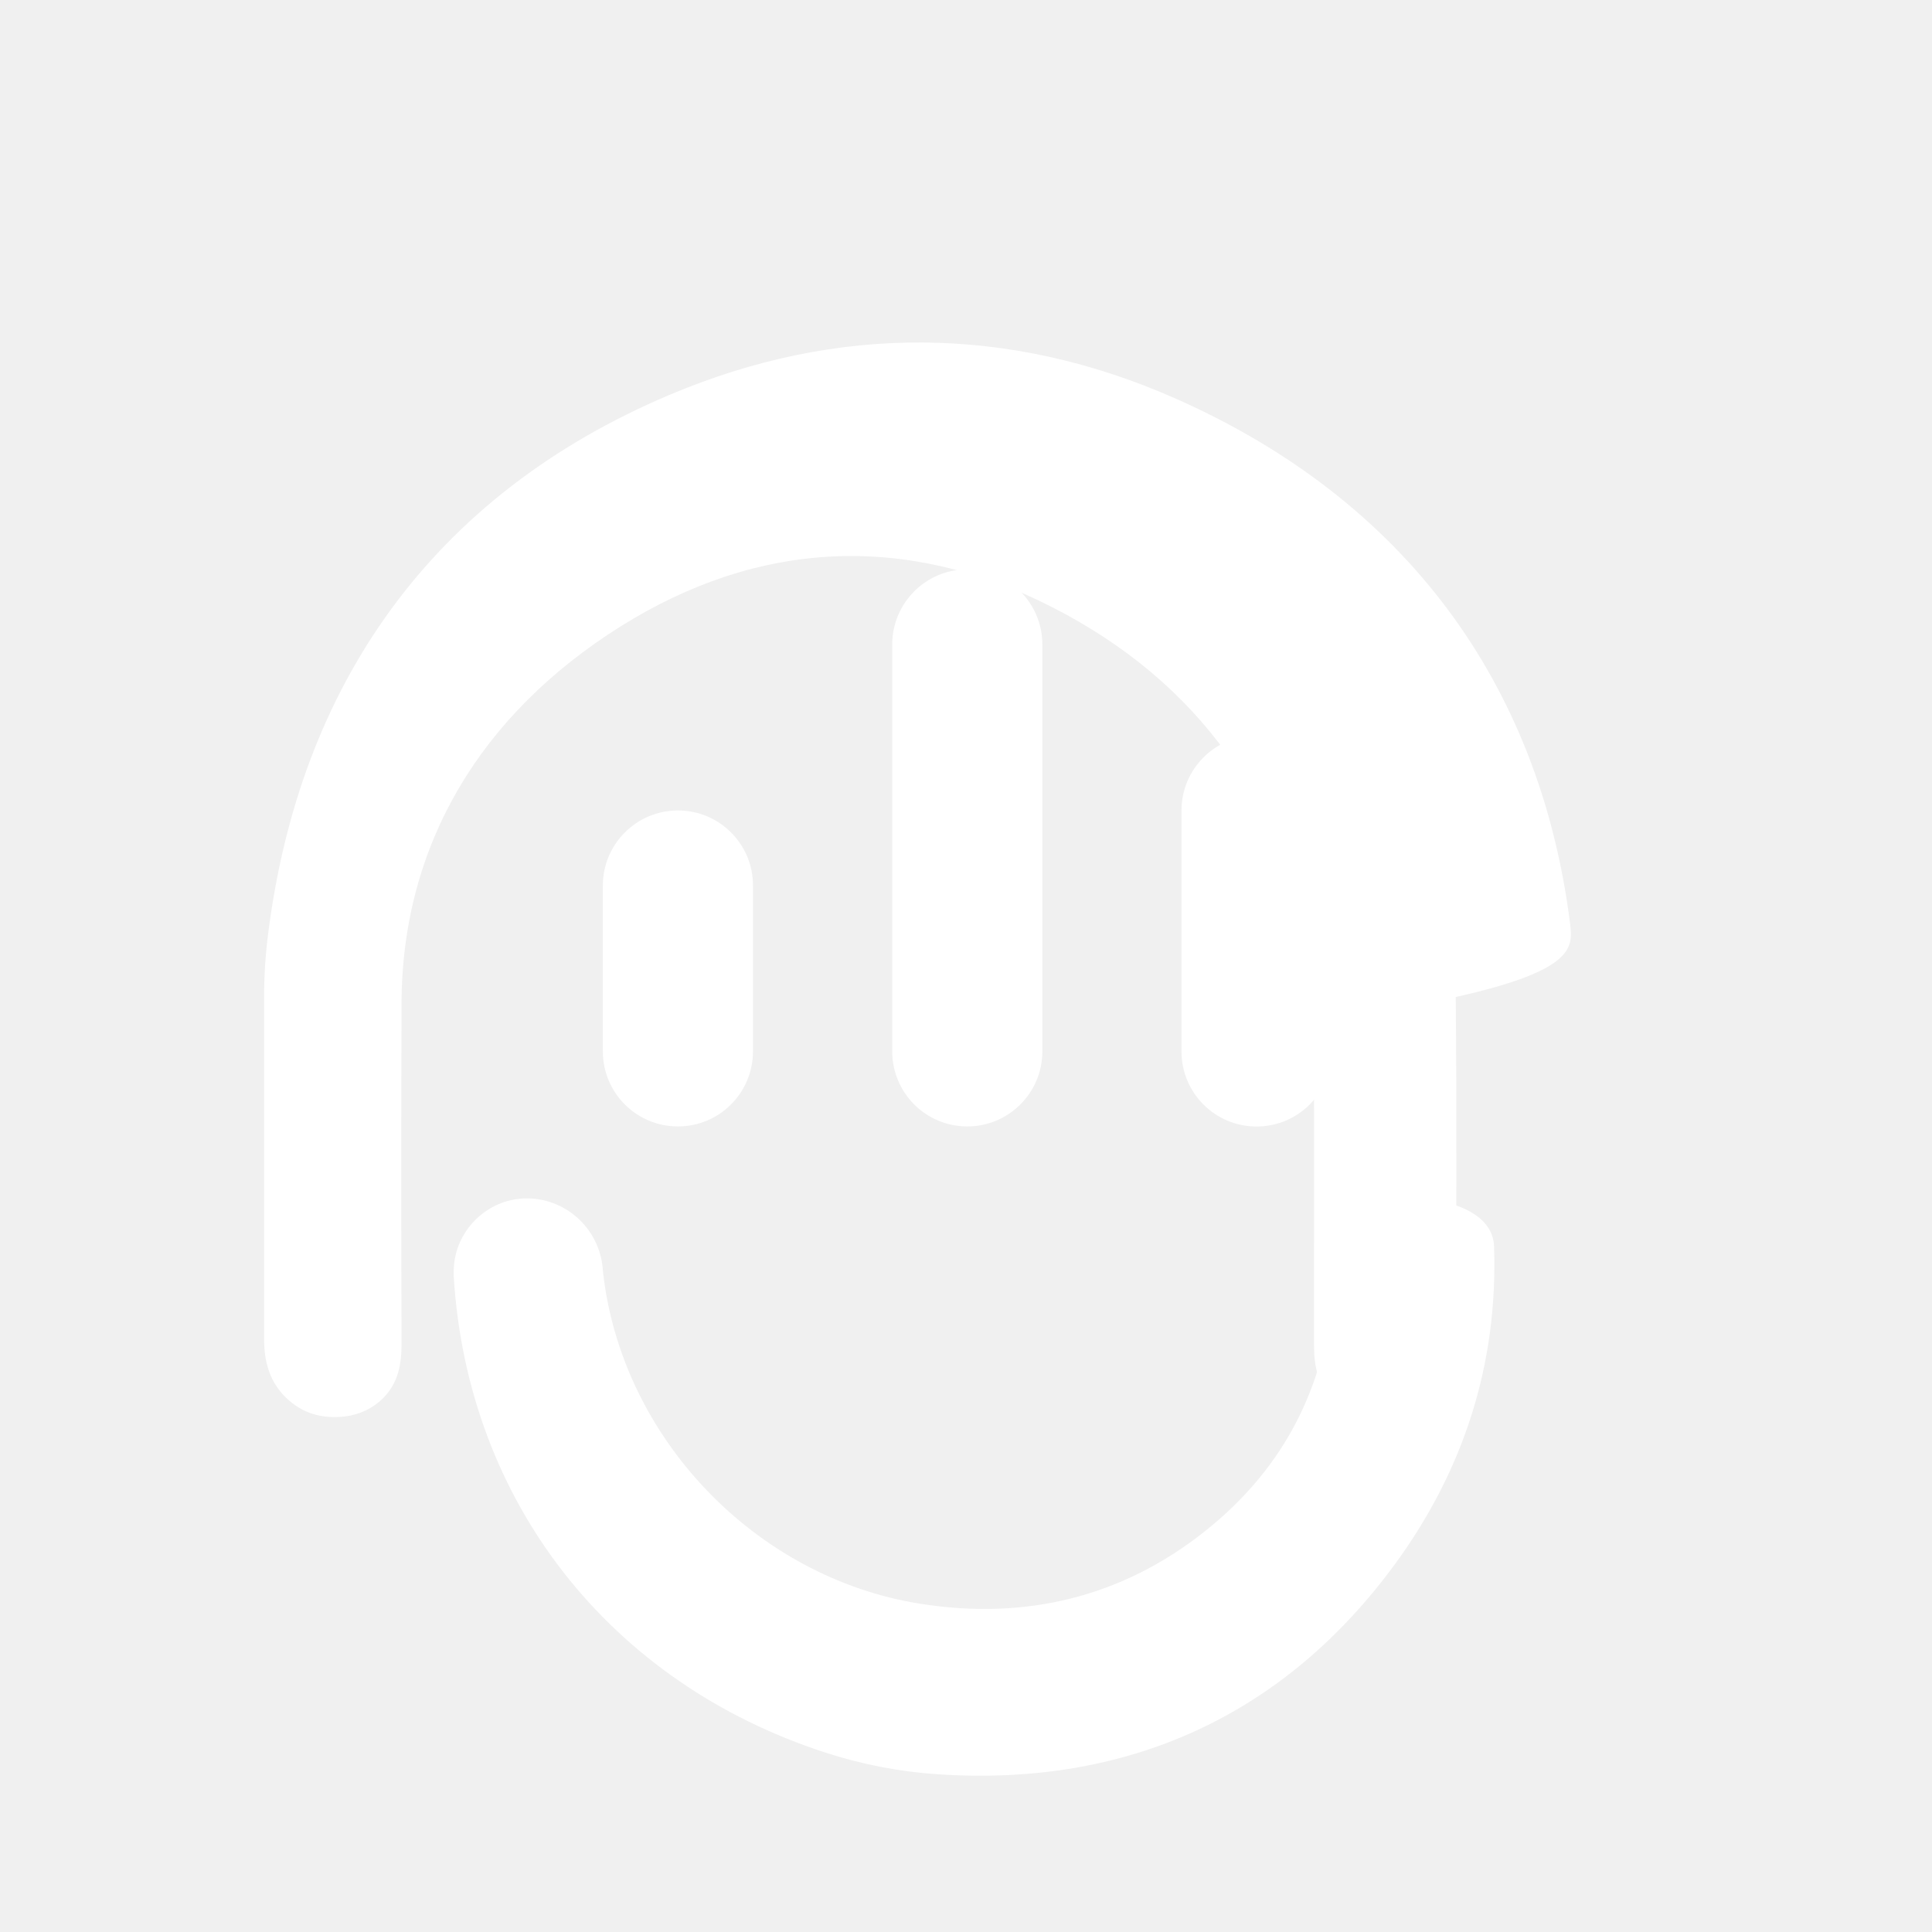
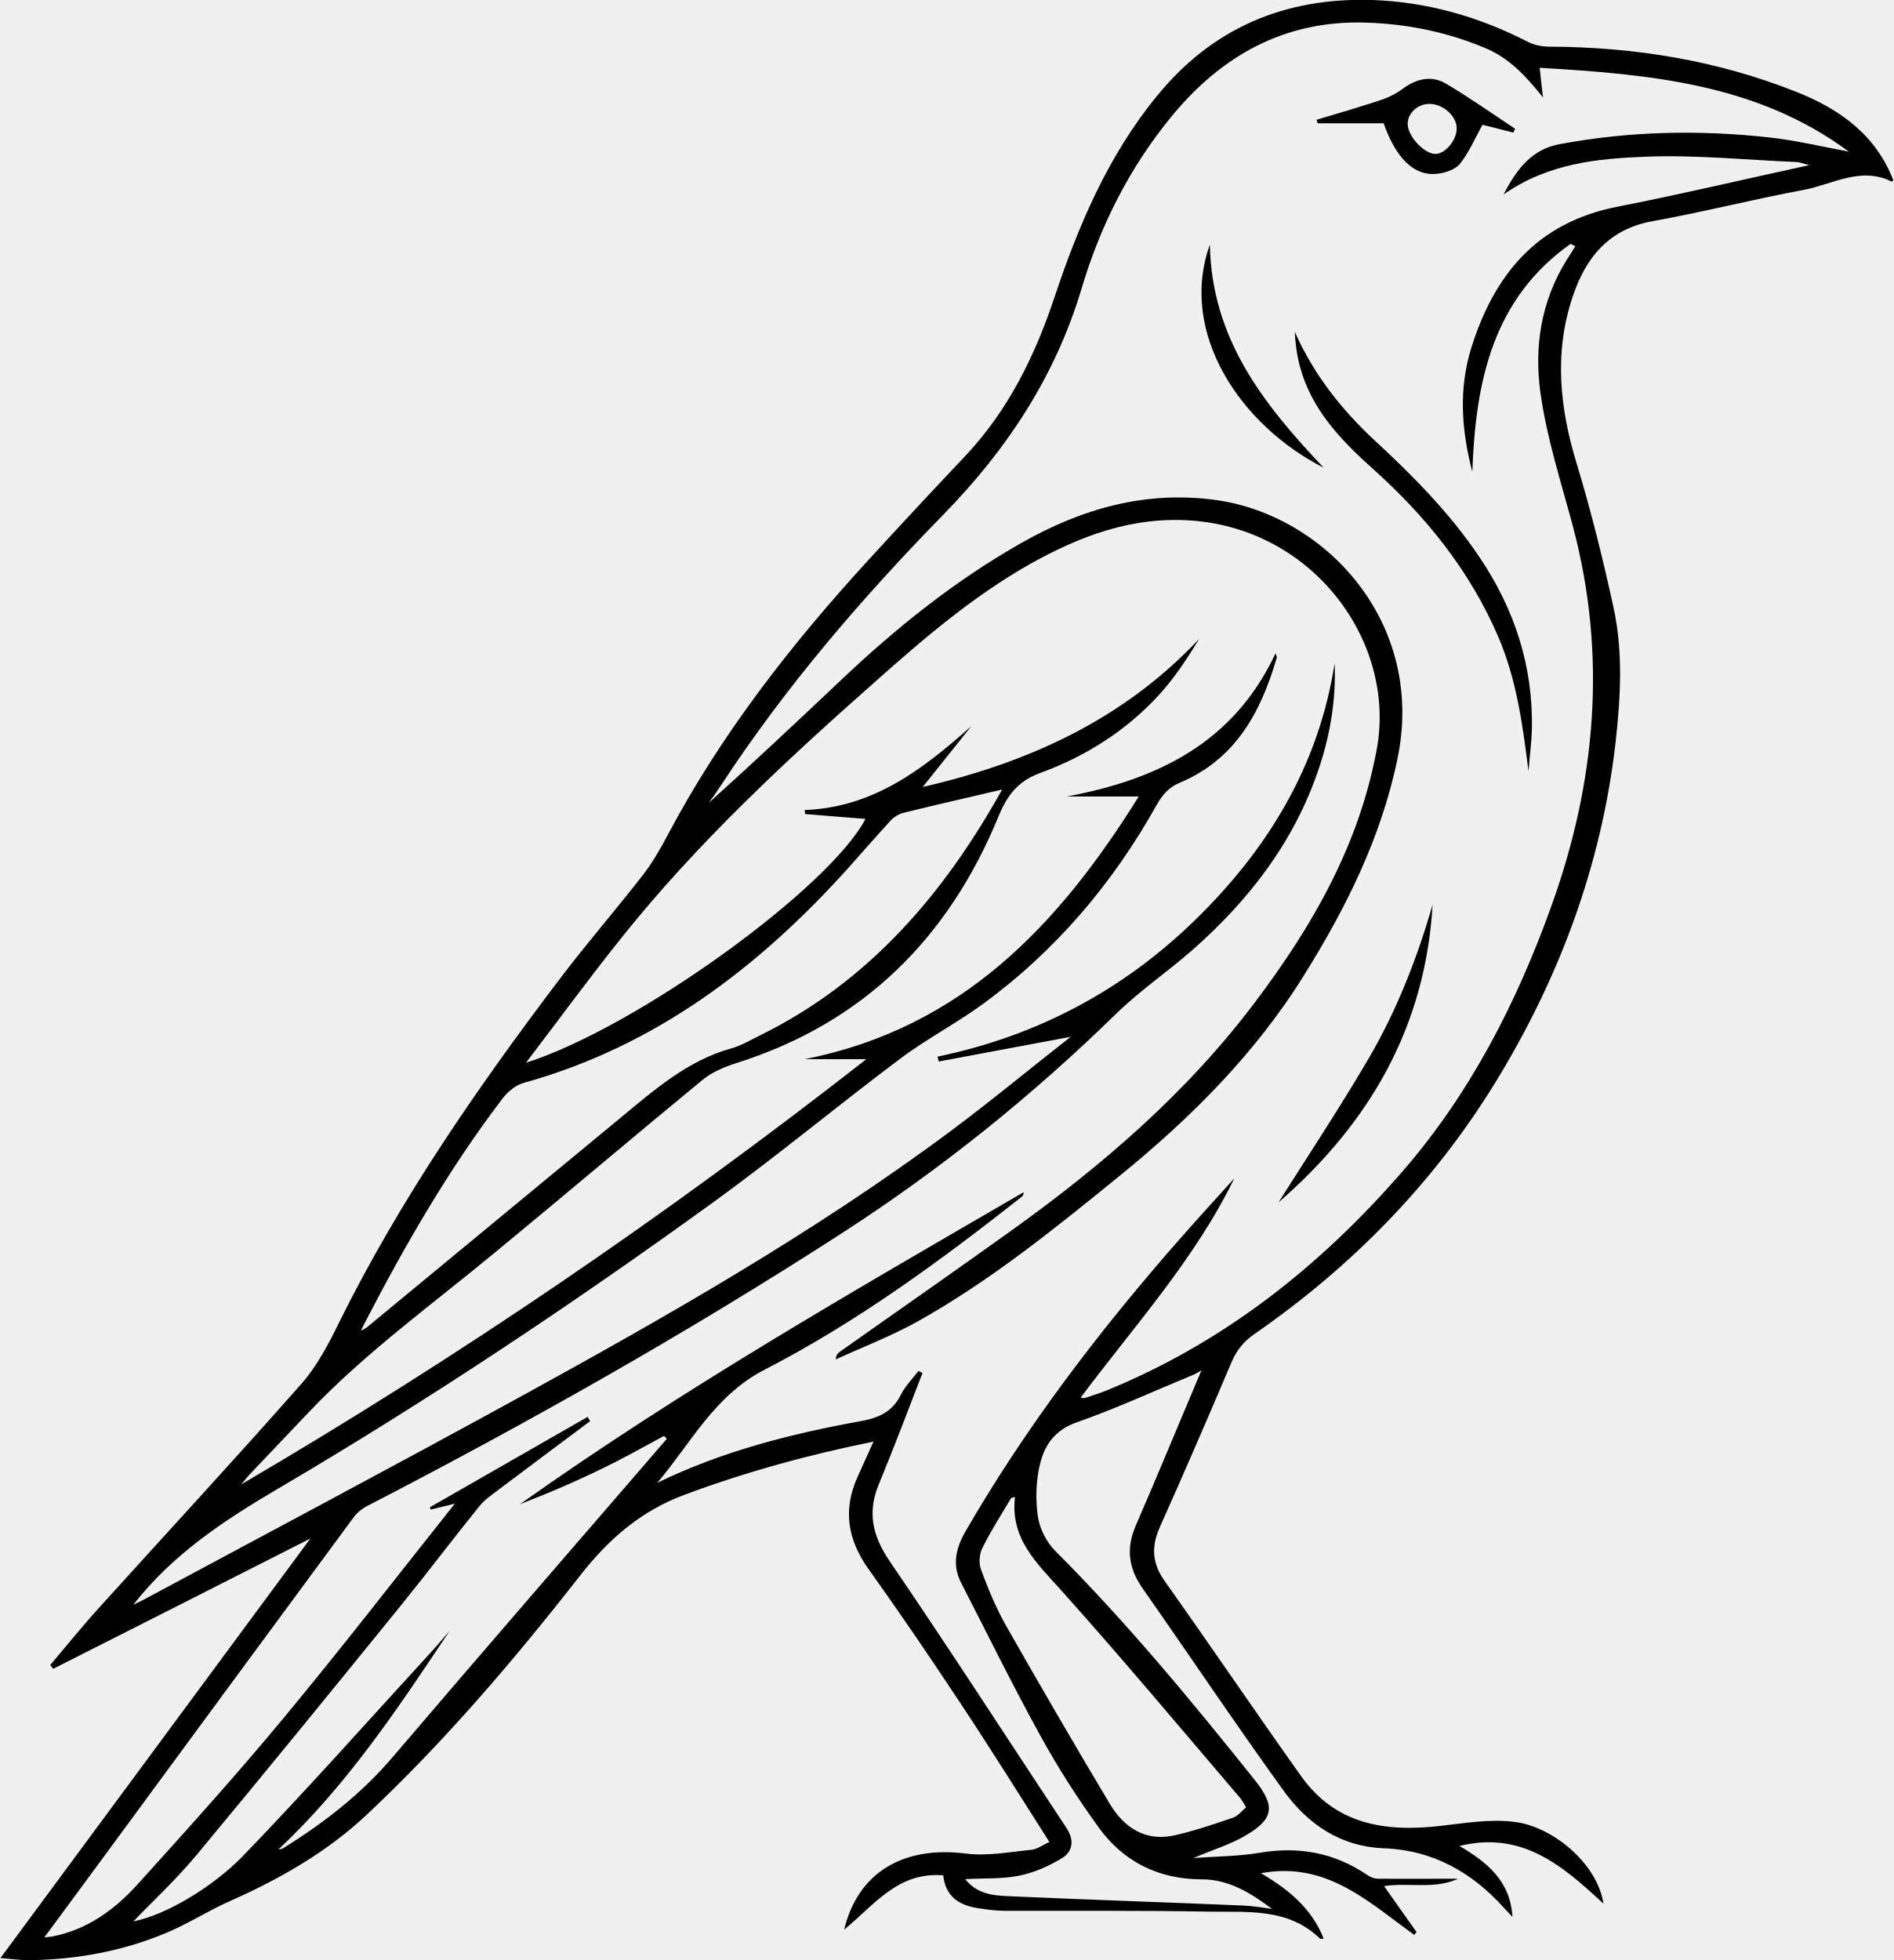
- <svg xmlns="http://www.w3.org/2000/svg" viewBox="0 0 224.94 224.94">
+ <svg xmlns="http://www.w3.org/2000/svg" id="Capa_2" data-name="Capa 2" viewBox="0 0 89.67 92.82">
  <defs>
    <style>
      .cls-1 {
-         fill: #fff;
        stroke-width: 0px;
      }
    </style>
  </defs>
-   <g>
-     <path class="cls-1" d="M182.81,107.59c-3.54-28.16-19.37-49.41-45.88-61.16c-19.4-8.59-39.44-8.74-59.04-0.43       c-27.51,11.65-43.07,33.68-46.7,62.95c-0.29,2.33-0.44,4.69-0.44,7.05c0,13.3,0,26.6,0,39.9c0,2.63,0.63,4.96,2.53,6.81       c1.9,1.85,4.2,2.51,6.85,2.21c1.72-0.2,3.3-0.96,4.47-2.13c1.75-1.75,2.16-3.93,2.15-6.32c-0.04-13.19-0.04-26.38,0-39.57       c0.03-18.7,9.36-33.81,25.43-43.92c16.07-10.11,33.31-10.97,50.3-2.3c17.14,8.73,27.32,23.09,30.18,42.1       c0.21,1.42,0.33,2.85,0.33,4.29c0.01,13.19,0,26.38,0,39.57c0,2.46,0.44,4.64,2.31,6.39c3.83,3.58,9.83,3.05,13.08-1.05       c1.09-1.37,1.15-3.08,1.15-4.74c0.01-13.72,0.09-27.44-0.04-41.16C183.45,112.96,183.1,110.26,182.81,107.59z" />
-     <path class="cls-1" d="M164.63,139.5c-4.96-0.11-9.11,3.81-9.32,8.78c-0.53,12.39-5.49,22.46-15.11,30.07       c-9.65,7.63-20.85,10.31-33.08,8.37c-19.22-3.05-34.82-19.4-36.92-38.71c-0.01-0.08-0.01-0.17-0.02-0.25       c-0.37-4.75-4.4-8.37-9.09-8.23c-4.47,0.13-8.14,3.83-8.26,8.27c-0.01,0.29-0.01,0.58,0,0.87c1.63,26.21,18.19,47.29,43.36,55.41       c4.23,1.36,8.57,2.2,12.93,2.49c22.06,1.5,40.36-6.77,53.33-24.51c7.99-10.93,11.97-23.32,11.5-36.93       C173.84,141.15,168.69,139.6,164.63,139.5z" />
-     <path class="cls-1" d="M112.62,66.29c-4.83,0-8.74,3.92-8.74,8.74v47.38c0,4.83,3.91,8.74,8.74,8.74       c4.82,0,8.74-3.91,8.74-8.74V75.04C121.36,70.21,117.44,66.29,112.62,66.29z" />
-     <path class="cls-1" d="M146.3,85.62c-4.82,0-8.74,3.92-8.74,8.74v28.06c0,4.83,3.91,8.74,8.74,8.74       c4.83,0,8.74-3.91,8.74-8.74V94.36C155.04,89.54,151.13,85.62,146.3,85.62z" />
-     <path class="cls-1" d="M78.93,94.36c-4.83,0-8.74,3.92-8.74,8.74v19.31c0,4.83,3.91,8.74,8.74,8.74       c4.82,0,8.74-3.91,8.74-8.74V103.1C87.67,98.27,83.76,94.36,78.93,94.36z" />
+   <g id="Capa_1-2" data-name="Capa 1">
+     <g>
+       <path class="cls-1" d="m69.06,88.97c-1.13.52-2.34.17-3.51.35.52.73,1.03,1.46,1.54,2.18-.04.04-.08.09-.11.13-2.16-1.55-4.16-3.5-7.26-2.92,1.33.78,2.41,1.68,2.97,3.1-.09,0-.15.02-.17,0-1.51-1.47-3.44-1.25-5.28-1.28-3.22-.06-6.45-.03-9.67-.04-.41,0-.82-.06-1.22-.12-.88-.13-1.56-.51-1.68-1.56-2.17-.18-3.3,1.45-4.69,2.57.65-2.7,2.8-3.98,5.77-3.6,1.01.13,2.08-.08,3.11-.18.27-.03.53-.23.84-.37-1.42-2.23-2.78-4.41-4.2-6.55-1.42-2.15-2.87-4.28-4.37-6.38-.99-1.39-1.22-2.81-.51-4.37.24-.54.48-1.07.75-1.66-3.06.62-6.03,1.43-8.93,2.51-2.1.78-3.62,2.11-4.97,3.84-3.11,3.98-6.39,7.83-10.08,11.3-1.89,1.78-4.13,3.06-6.5,4.11-1.04.46-2,1.09-3.05,1.52-2.06.86-4.23,1.25-6.46,1.28-.41,0-.81-.06-1.36-.1,4.98-6.74,9.89-13.39,14.68-19.87-3.94,2-8.06,4.09-12.18,6.17-.05-.06-.09-.12-.14-.18.77-.91,1.52-1.84,2.32-2.72,3.19-3.53,6.42-7.02,9.56-10.58.76-.86,1.31-1.92,1.82-2.96,2.86-5.77,6.5-11.04,10.37-16.15,1.29-1.71,2.7-3.33,4.02-5.03.44-.57.81-1.22,1.15-1.86,2.54-4.8,5.85-9.03,9.5-13.02,1.51-1.65,3.04-3.29,4.58-4.92,2.05-2.17,3.32-4.76,4.25-7.56,1.13-3.38,2.52-6.65,4.8-9.45C57.37,1.35,60.81-.13,64.99,0c2.62.09,5.07.8,7.39,1.99.31.16.69.22,1.04.22,4,.02,7.9.65,11.63,2.13,2.05.81,3.78,2.02,4.62,4.2-.02.02-.07.07-.08.06-1.46-.73-2.79.13-4.15.39-2.39.44-4.75,1.05-7.15,1.48-2.1.37-3.19,1.73-3.81,3.59-.89,2.65-.61,5.28.2,7.92.68,2.24,1.24,4.51,1.74,6.8.46,2.12.33,4.28.09,6.42-.67,5.79-2.66,11.13-5.7,16.08-2.94,4.78-6.79,8.7-11.39,11.89-.51.35-.85.77-1.09,1.33-1.11,2.62-2.24,5.23-3.4,7.82-.41.92-.37,1.7.22,2.54,2.18,3.07,4.29,6.19,6.47,9.25,1.63,2.3,3.99,2.66,6.59,2.36,1.17-.13,2.37-.34,3.52-.19,1.81.22,3.92,1.97,4.21,3.87-1.93-1.79-3.85-3.46-6.82-2.73,1.31.77,2.41,1.65,2.51,3.36-.18-.19-.3-.32-.42-.45-1.52-1.68-3.36-2.71-5.66-2.8-2.07-.08-3.61-1.14-4.76-2.73-2.28-3.16-4.45-6.4-6.69-9.6-.66-.95-.77-1.89-.31-2.95,1.06-2.44,2.07-4.9,3.11-7.35-.09.05-.23.14-.37.2-1.84.76-3.66,1.6-5.54,2.26-1.01.35-1.5,1.05-1.72,1.92-.21.8-.23,1.69-.12,2.51.08.59.41,1.24.83,1.66,3.4,3.4,6.45,7.1,9.45,10.85.97,1.22.92,1.83-.43,2.62-.73.43-1.56.68-2.48,1.07,1.14-.08,2.16-.08,3.15-.25,1.85-.31,3.53,0,5.08,1.05.14.1.33.18.5.18,1.27.01,2.55,0,3.82,0Zm-25.55-24.04c.06.03.12.06.18.09-.68,1.75-1.34,3.51-2.06,5.25-.56,1.33-.32,2.44.49,3.64,2.85,4.18,5.6,8.44,8.39,12.66.38.57.3,1.12-.22,1.43-.62.38-1.33.69-2.04.83-.79.16-1.63.11-2.54.16.65.81,1.52.78,2.34.82,3.61.16,7.22.28,10.82.43.46.02.92.1,1.38.16-1.02-.75-2.04-1.4-3.33-1.4-2.03,0-3.7-.82-4.88-2.45-1-1.38-1.93-2.83-2.75-4.32-1.32-2.39-2.52-4.84-3.77-7.27-.44-.86-.25-1.65.22-2.46,2.82-4.88,6.22-9.34,9.92-13.58.92-1.05,1.86-2.08,2.8-3.12-1.88,3.85-4.74,6.99-7.28,10.39.1.01.15.03.19.02.32-.11.65-.21.96-.33,5.58-2.26,10.17-5.89,14.08-10.39,3.21-3.69,5.42-8,7.06-12.57,2.12-5.88,2.65-11.89,1.02-18.01-.56-2.08-1.23-4.16-1.53-6.28-.31-2.18.02-4.37,1.24-6.32.14-.22.27-.43.41-.65-.08-.04-.15-.07-.23-.11-3.68,2.61-4.5,6.51-4.65,10.8-.52-2.01-.65-3.93-.05-5.87,1.09-3.49,3.13-5.95,6.92-6.69,3.01-.59,6-1.3,9.09-1.97-.28-.07-.47-.15-.67-.15-2.35-.1-4.7-.34-7.05-.25-2.29.09-4.63.3-6.76,1.79.64-1.24,1.36-2.14,2.64-2.38,3.3-.62,6.63-.69,9.96-.32,1.26.14,2.5.44,3.75.67-4.35-3.22-9.42-3.66-14.64-3.97.06.57.1.93.16,1.41-.82-1.03-1.6-1.87-2.75-2.35-1.82-.76-3.7-1.14-5.65-1.2-3.83-.12-6.83,1.56-9.2,4.45-1.98,2.41-3.37,5.17-4.25,8.13-1.25,4.18-3.54,7.64-6.56,10.73-3.87,3.96-7.47,8.15-10.51,12.79-.19.29-.39.57-.59.85,2.14-1.93,4.23-3.89,6.3-5.85,2.6-2.46,5.37-4.68,8.49-6.45,2.87-1.63,5.89-2.5,9.23-2.04,5.16.72,9.93,5.78,8.6,12.23-.77,3.74-2.44,7.09-4.44,10.29-2.31,3.71-5.36,6.75-8.73,9.49-3.05,2.48-6.1,4.95-9.54,6.88-1.25.7-2.6,1.21-3.9,1.81.02-.22.1-.29.19-.36,2.7-1.91,5.42-3.8,8.11-5.73,4.33-3.1,8.33-6.54,11.56-10.83,2.73-3.62,4.94-7.46,5.77-12.01.91-5.02-2.96-10.38-8.79-10.8-2.81-.2-5.29.74-7.67,2.08-2.66,1.51-4.97,3.48-7.24,5.5-4.29,3.79-8.48,7.68-12.06,12.16-1.53,1.91-2.97,3.88-4.54,5.94,5.29-1.69,14.39-8.3,16.08-11.55-.92-.07-1.89-.15-2.86-.23,0-.06-.01-.13-.02-.19,3.25-.12,5.6-1.93,7.89-3.97-.76.95-1.52,1.91-2.3,2.88,5.01-1.15,9.51-3.2,13.09-7.01-.57.94-1.17,1.85-1.9,2.65-1.55,1.69-3.47,2.91-5.61,3.69-1.07.39-1.57,1.05-1.99,2.06-2.36,5.75-6.39,9.78-12.4,11.68-.57.18-1.17.43-1.63.81-3.28,2.7-6.52,5.45-9.8,8.15-2.97,2.46-6.11,4.72-8.79,7.53-.96,1.01-1.92,2.02-2.88,3.03-.11.12-.2.25-.37.44,10.38-6.08,20.2-12.78,29.61-20.14-.52,0-.99,0-1.47,0-.45,0-.89,0-1.45,0,7.46-1.48,12.04-6.37,15.82-12.44h-3.4c4.31-.81,7.9-2.55,9.88-6.78.04.12.07.17.06.2-.75,2.58-1.95,4.82-4.6,5.93-.51.21-.82.57-1.09,1.05-2.08,3.72-4.78,6.9-8.22,9.42-1.27.93-2.68,1.66-3.93,2.6-2.96,2.22-5.81,4.59-8.8,6.76-6.67,4.83-13.52,9.4-20.63,13.58-2.55,1.5-4.99,3.09-6.88,5.51.17-.08.31-.14.44-.21,5.92-3.18,11.86-6.33,17.75-9.56,7.04-3.86,14.02-7.83,20.48-12.63,1.96-1.46,3.84-3.02,5.72-4.49-2.09.39-4.17.78-6.25,1.17-.02-.08-.04-.15-.06-.23,4.71-.98,8.79-3.14,12.21-6.48,3.44-3.35,5.85-7.31,6.6-12.15.07,1.72-.21,3.4-.76,5.02-1.16,3.44-3.31,6.22-6.01,8.59-1.17,1.02-2.46,1.9-3.57,2.98-3.97,3.88-8.27,7.34-12.92,10.35-7.3,4.72-14.86,8.99-22.58,12.98-.23.12-.45.3-.61.51-4.08,5.53-8.15,11.06-12.22,16.6-.79,1.08-1.59,2.15-2.44,3.31.19-.02.28-.03.36-.04,1.67-.32,2.97-1.27,4.07-2.49,2.36-2.61,4.72-5.22,6.96-7.93,2.72-3.28,5.33-6.66,8.05-10.08-.44.11-.79.19-1.14.28-.01-.04-.03-.07-.04-.11,2.49-1.43,4.98-2.85,7.47-4.28.04.07.08.13.12.2-1.47,1.1-2.95,2.2-4.42,3.31-.29.22-.6.44-.82.71-1.22,1.51-2.39,3.06-3.61,4.57-3.25,4.01-6.51,8.01-9.81,11.98-.94,1.13-2.03,2.14-2.97,3.12,1.57-.3,3.81-1.68,5.16-3.07,3-3.1,5.87-6.34,8.79-9.52.35-.38.68-.77,1.02-1.16-2.44,3.66-4.87,7.32-8.1,10.34.13,0,.23-.05.31-.11,1.89-1.18,3.62-2.53,5.08-4.24,4.31-5.05,8.66-10.06,13-15.09-.04-.05-.09-.09-.13-.14-.75.4-1.49.82-2.25,1.21-.75.38-1.51.74-2.28,1.08-.76.34-1.53.64-2.3.95,7.65-5.43,15.77-10.08,23.86-14.78,0,.1-.03.16-.07.2-3.86,3.04-7.82,5.95-12.19,8.2-2.38,1.22-3.49,3.48-5.09,5.36,3.07-1.49,6.32-2.32,9.64-2.92.83-.15,1.49-.43,1.89-1.24.21-.42.56-.77.85-1.15Zm3.95-27.54c-1.49.35-3.08.71-4.66,1.1-.22.05-.46.2-.62.37-.68.74-1.34,1.5-2.01,2.25-4.24,4.71-9.14,8.44-15.36,10.17-.37.1-.76.41-1,.73-2.54,3.33-4.62,6.94-6.54,10.65-.06.11-.11.23-.17.35.22-.08.34-.21.48-.32,3.93-3.24,7.85-6.49,11.78-9.73,1.61-1.33,3.19-2.73,5.27-3.31.48-.13.92-.4,1.37-.62,5.2-2.56,8.74-6.76,11.45-11.62Zm.62,33.5c-.06.02-.13.03-.19.05-.46.78-.96,1.55-1.36,2.36-.15.29-.18.73-.07,1.03.33.89.7,1.79,1.16,2.61,1.62,2.85,3.27,5.69,4.95,8.5.67,1.11,1.68,1.78,3.04,1.48.95-.21,1.87-.53,2.79-.84.23-.08.41-.32.62-.49-.13-.2-.2-.35-.3-.46-2.82-3.3-5.6-6.63-8.5-9.86-1.15-1.28-2.38-2.42-2.15-4.38Z" />
+       <path class="cls-1" d="m72.39,36.52c-.27-2.17-.56-4.33-1.43-6.36-1.34-3.12-3.41-5.69-5.92-7.94-1.53-1.37-2.93-2.82-3.48-4.88-.14-.53-.21-1.07-.24-1.63.9,2.03,2.22,3.7,3.83,5.19,1.81,1.67,3.54,3.43,4.93,5.5,1.66,2.47,2.54,5.17,2.47,8.16-.02.66-.11,1.31-.16,1.97Z" />
+       <path class="cls-1" d="m62.36,5.67c1.03-.31,2.07-.61,3.09-.95.35-.12.7-.3.99-.52.65-.48,1.36-.64,2.04-.24,1.12.66,2.19,1.42,3.28,2.14l-.09.18c-.54-.14-1.08-.28-1.46-.37-.36.65-.63,1.3-1.06,1.84-.22.28-.7.44-1.09.48-1.08.12-1.94-.72-2.53-2.39h-3.12c-.02-.06-.04-.12-.06-.18Zm6.63.41c0-.59-.66-1.17-1.3-1.16-.57.01-1.04.46-1.02.98.02.57.79,1.39,1.31,1.39.47,0,1.01-.65,1.01-1.21Z" />
+       <path class="cls-1" d="m60.54,56.96c1.48-2.34,2.95-4.56,4.29-6.85,1.33-2.28,2.29-4.74,3.02-7.27-.34,5.76-2.96,10.34-7.32,14.12Z" />
+       <path class="cls-1" d="m62.69,22.15c-3.93-2-6.89-6.37-5.39-10.57.08,4.47,2.55,7.57,5.39,10.57Z" />
+     </g>
  </g>
</svg>
